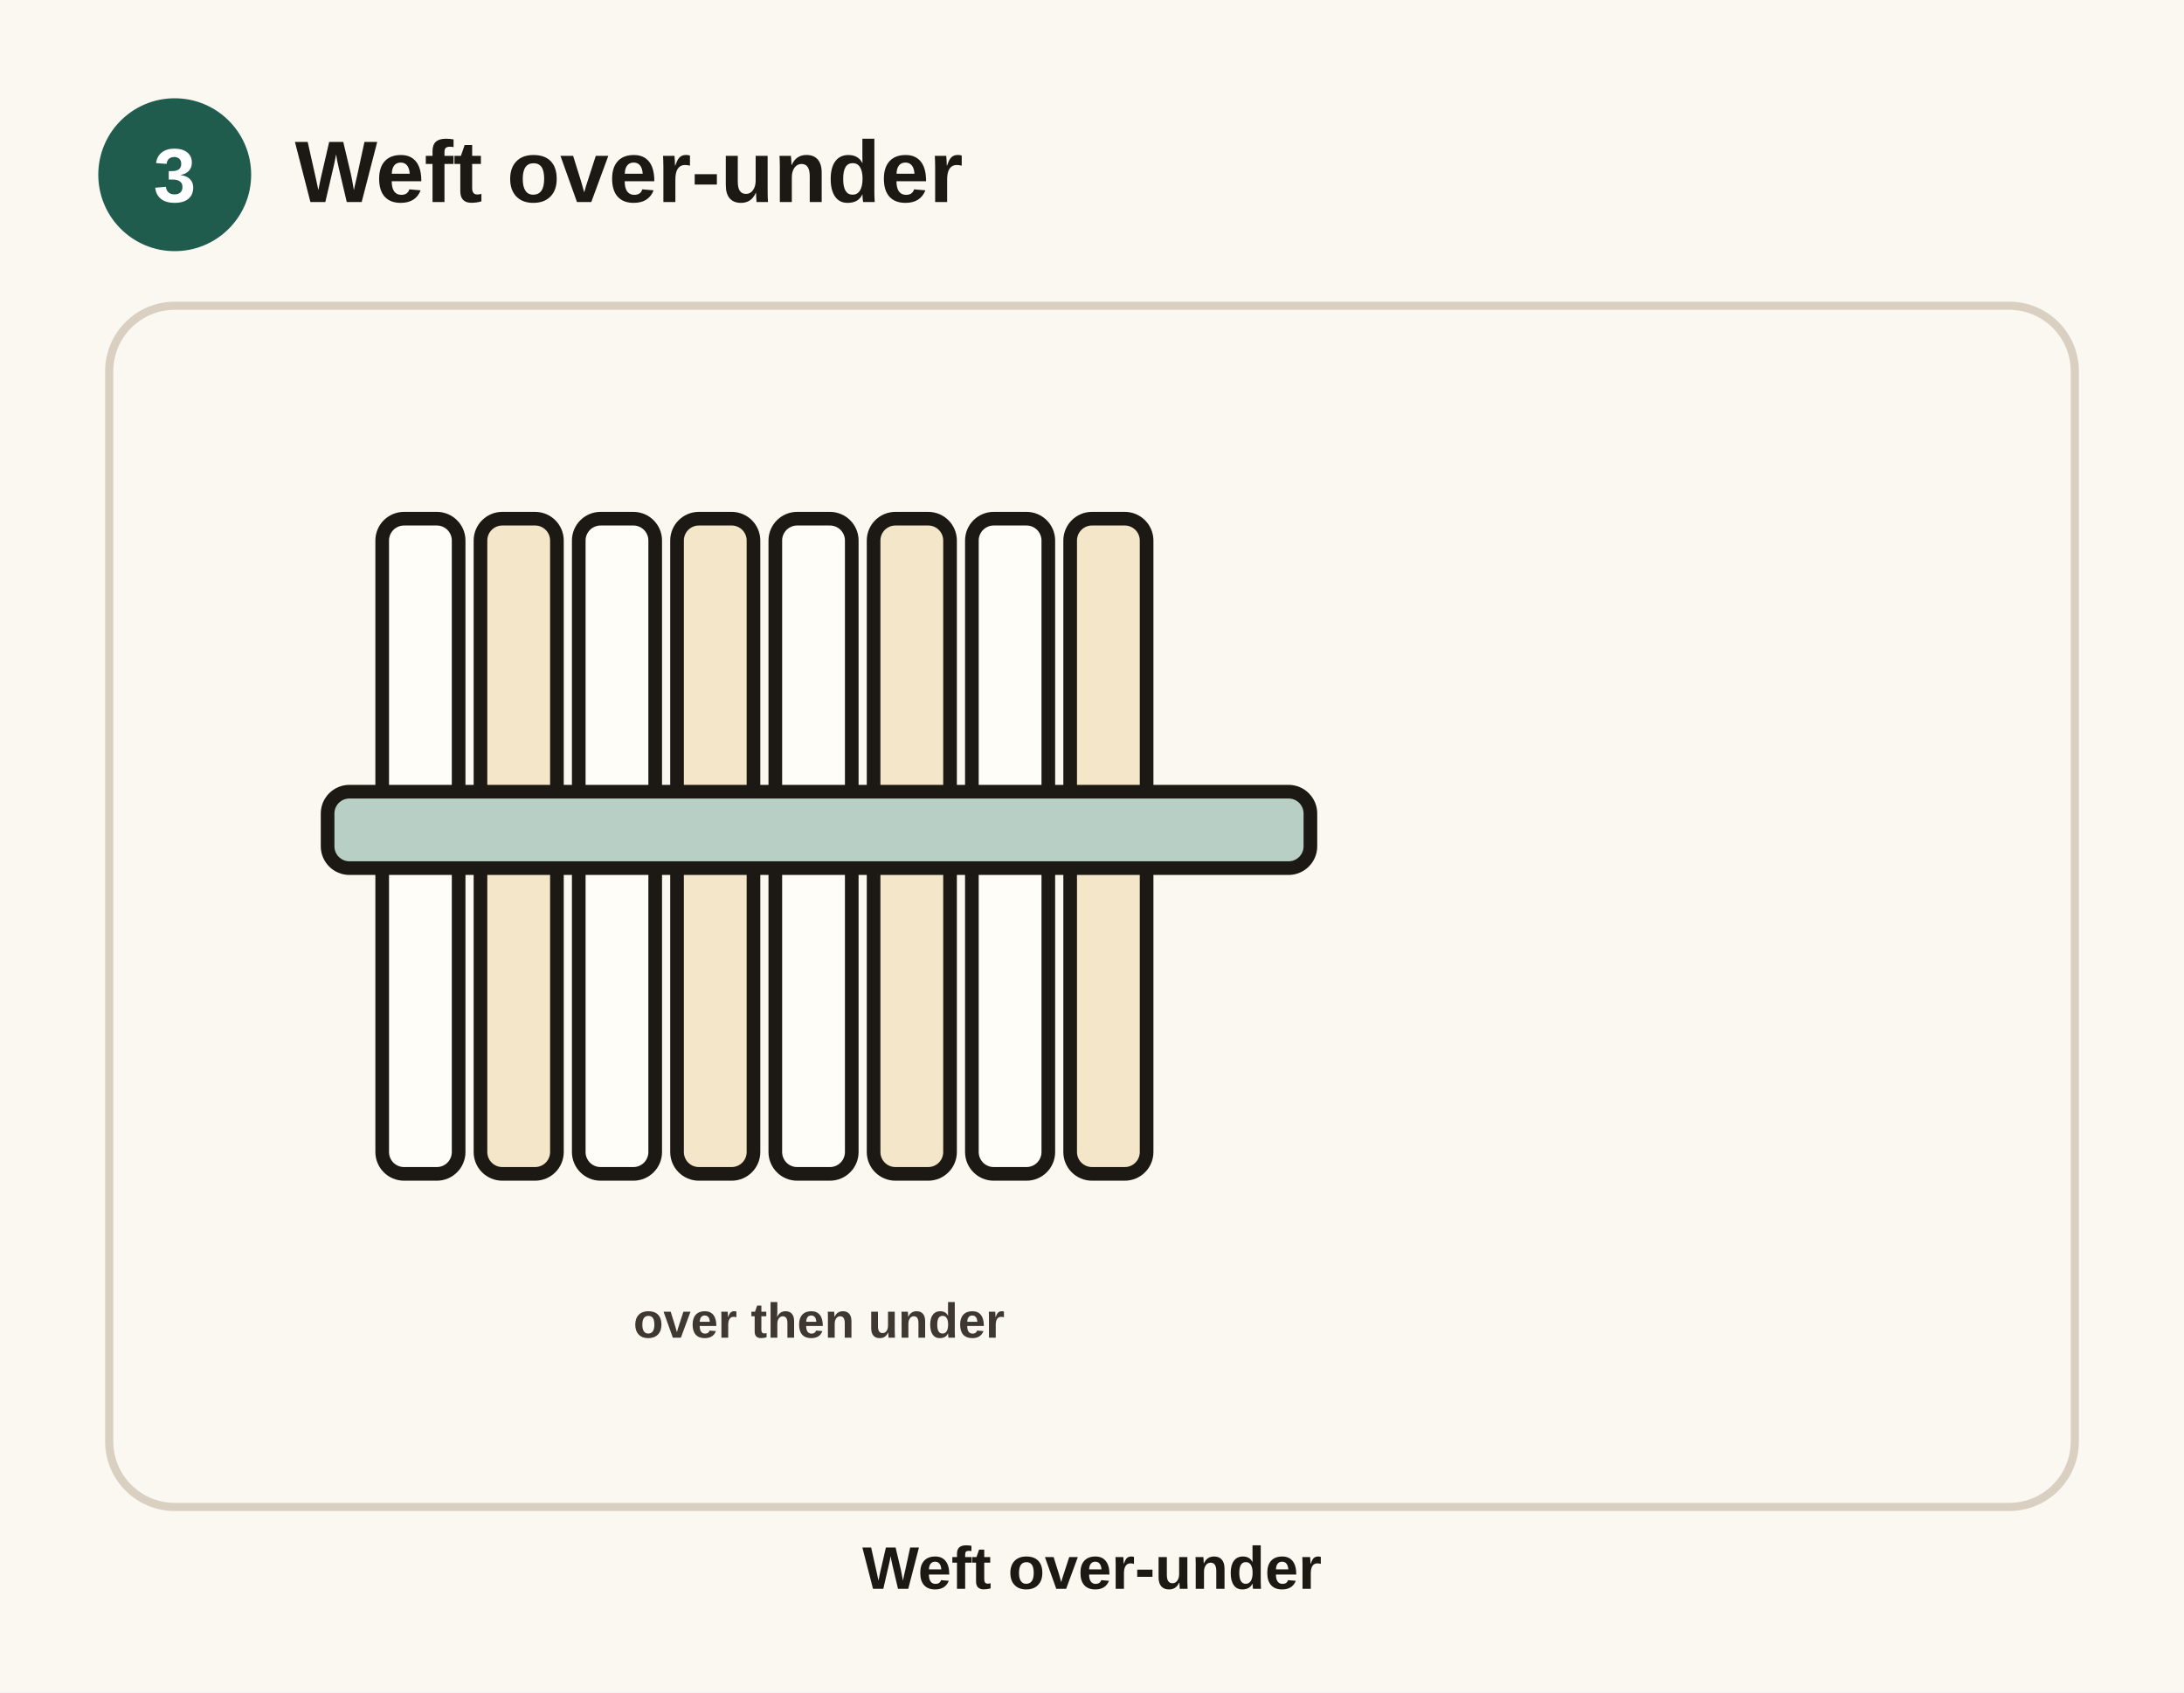
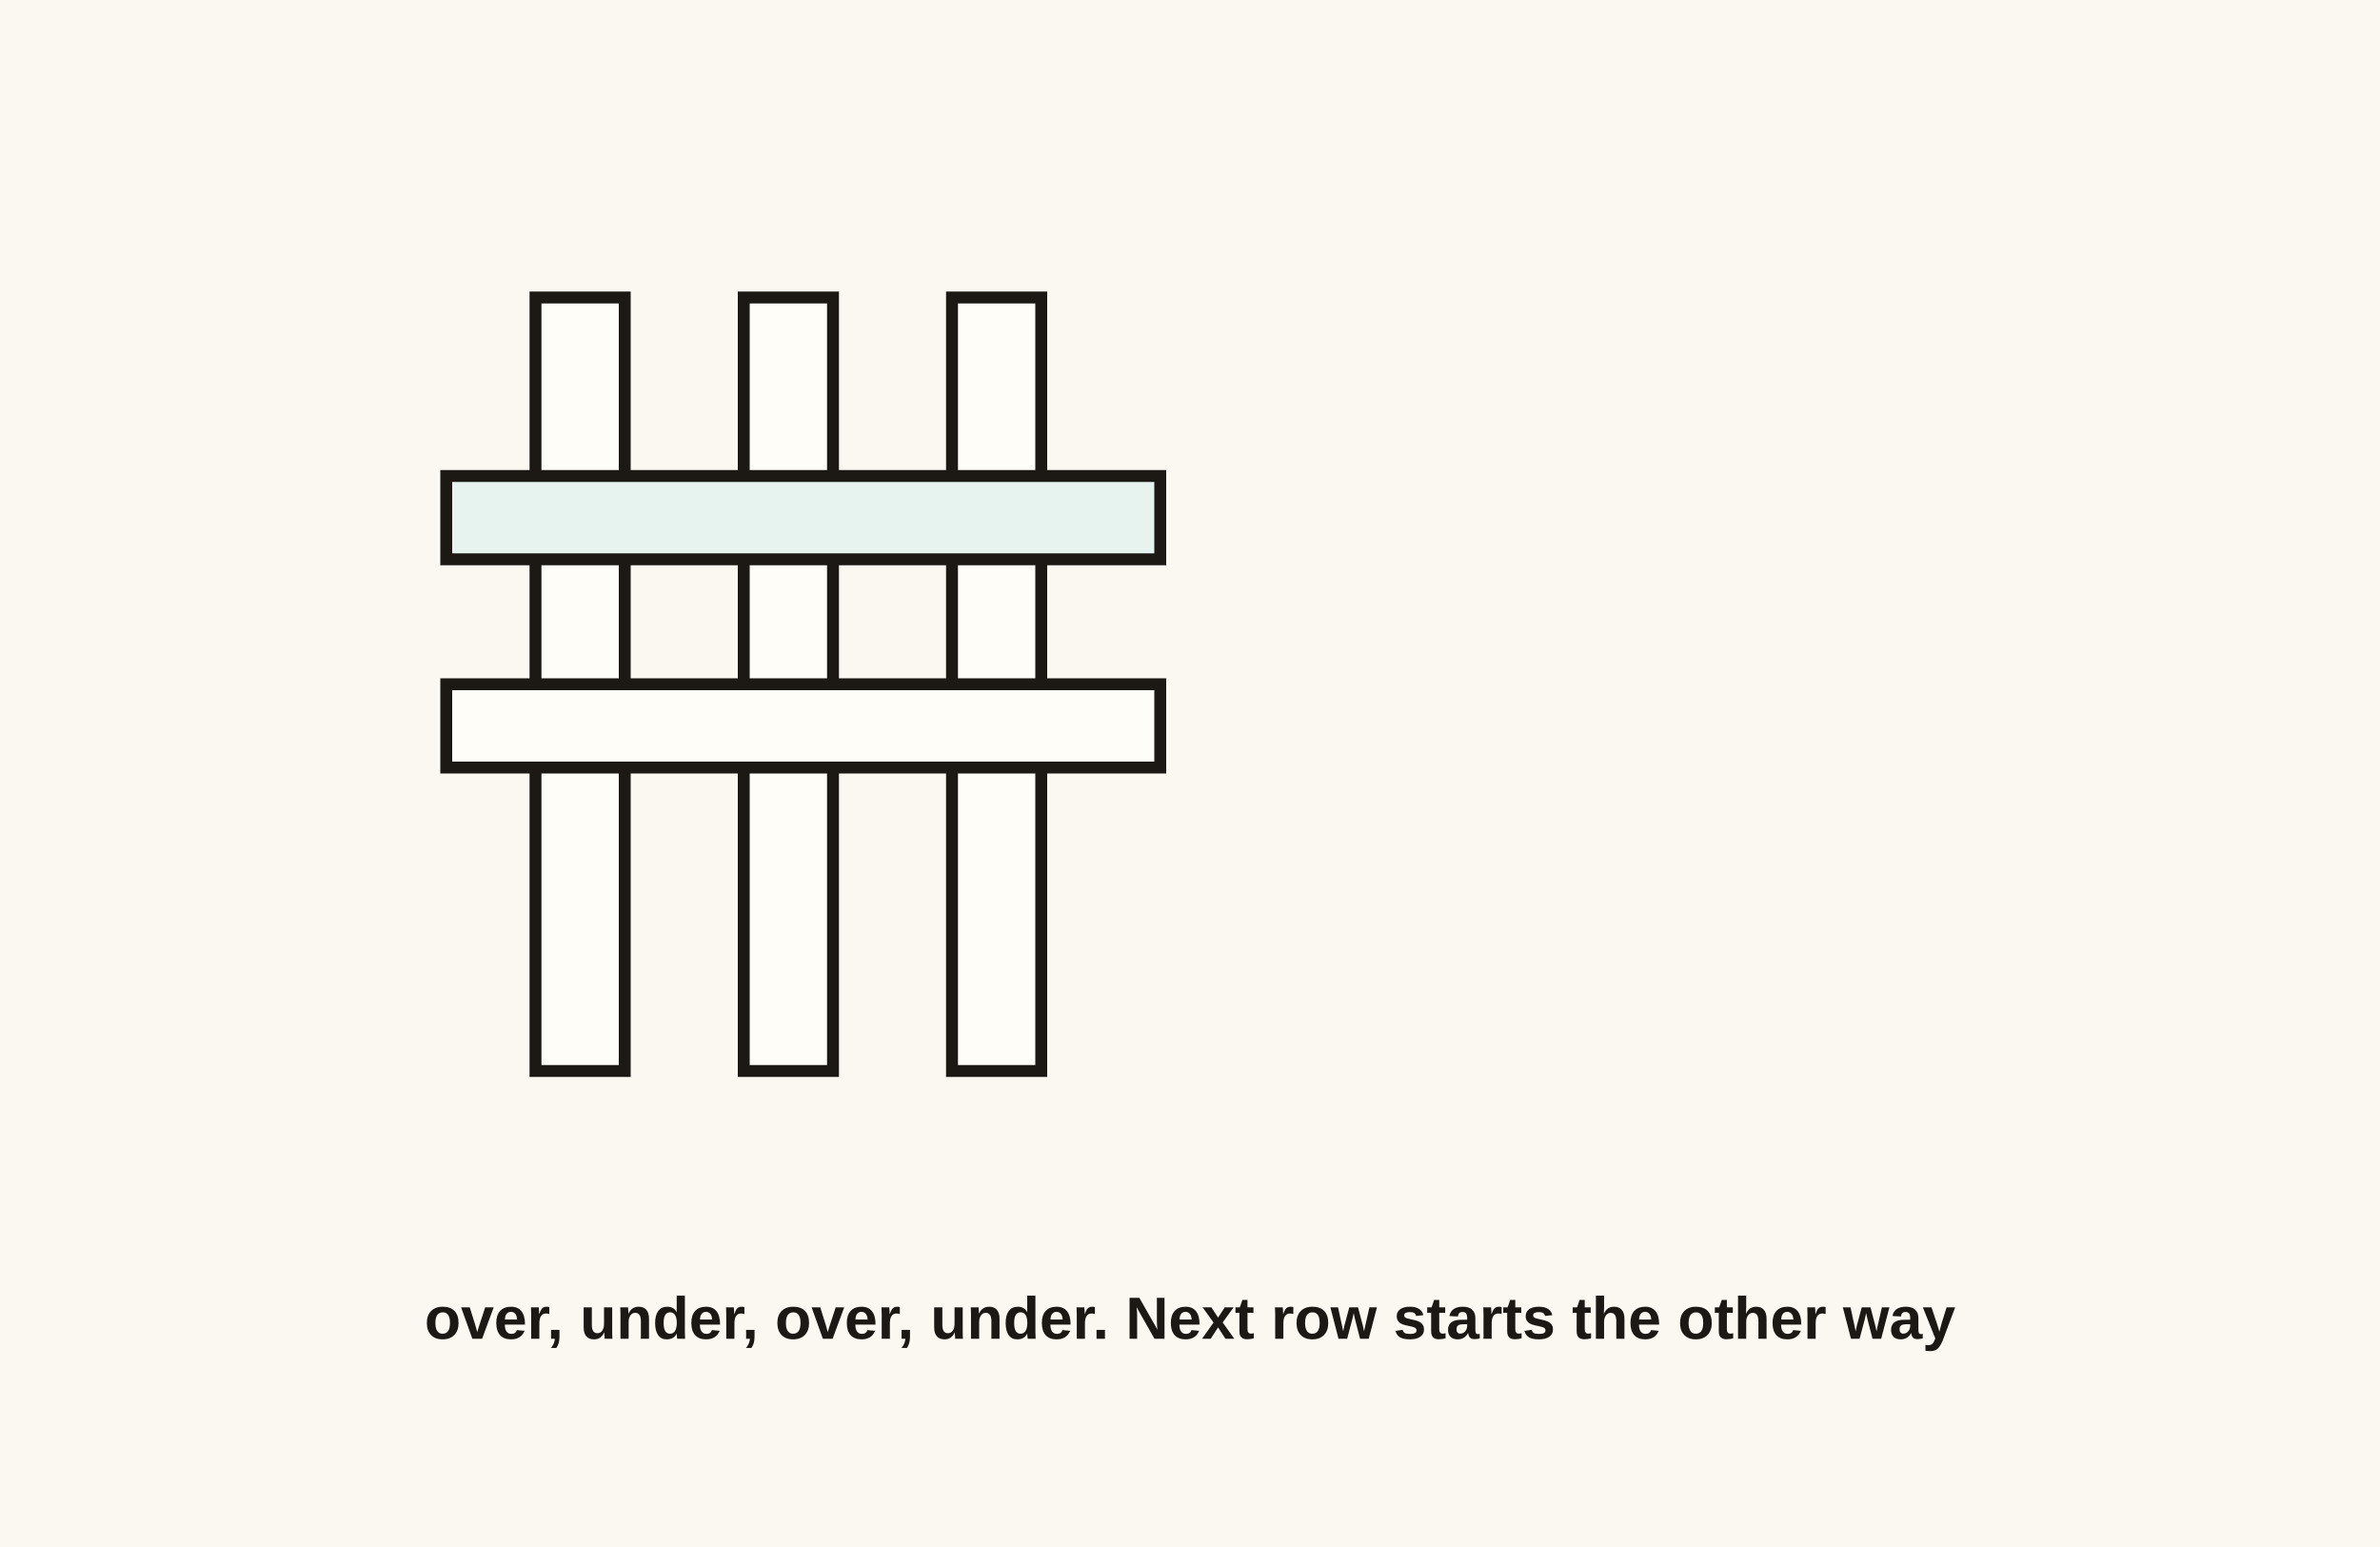
- <svg xmlns="http://www.w3.org/2000/svg" width="800" height="620" viewBox="0 0 800 620" role="img">
+ <svg xmlns="http://www.w3.org/2000/svg" width="800" height="520" viewBox="0 0 800 520" role="img">
+   <rect width="800" height="520" fill="#fbf8f1" />
  <defs>
-     <marker id="arrow" viewBox="0 0 10 10" refX="8" refY="5" markerWidth="8" markerHeight="8" orient="auto-start-reverse">
+     <marker id="arr" viewBox="0 0 10 10" refX="9" refY="5" markerWidth="9" markerHeight="9" orient="auto">
      <path d="M 0 0 L 10 5 L 0 10 z" fill="#1f5c4e" />
    </marker>
  </defs>
-   <rect width="800" height="620" fill="#fbf8f1" />
-   <circle cx="64" cy="64" r="28" fill="#1f5c4e" />
-   <text x="64" y="74" text-anchor="middle" font-size="28" font-family="Arial,Helvetica,sans-serif" font-weight="700" fill="#FFFFFF">3</text>
-   <text x="108" y="74" font-size="32" font-family="Arial,Helvetica,sans-serif" font-weight="700" fill="#1c1915">Weft over-under</text>
-   <rect x="40" y="112" width="720" height="440" rx="24" fill="#fbf8f1" stroke="#d9d0c2" stroke-width="3" />
-   <g transform="translate(80,150)">
-     <rect x="60" y="40" width="28" height="240" rx="8" fill="#fffdf8" stroke="#1c1915" stroke-width="5" />
-     <rect x="96" y="40" width="28" height="240" rx="8" fill="#F4E6C8" stroke="#1c1915" stroke-width="5" />
-     <rect x="132" y="40" width="28" height="240" rx="8" fill="#fffdf8" stroke="#1c1915" stroke-width="5" />
-     <rect x="168" y="40" width="28" height="240" rx="8" fill="#F4E6C8" stroke="#1c1915" stroke-width="5" />
-     <rect x="204" y="40" width="28" height="240" rx="8" fill="#fffdf8" stroke="#1c1915" stroke-width="5" />
-     <rect x="240" y="40" width="28" height="240" rx="8" fill="#F4E6C8" stroke="#1c1915" stroke-width="5" />
-     <rect x="276" y="40" width="28" height="240" rx="8" fill="#fffdf8" stroke="#1c1915" stroke-width="5" />
-     <rect x="312" y="40" width="28" height="240" rx="8" fill="#F4E6C8" stroke="#1c1915" stroke-width="5" />
-     <rect x="40" y="140" width="360" height="28" rx="8" fill="#b7cfc4" stroke="#1c1915" stroke-width="5" />
-     <text x="220" y="340" text-anchor="middle" font-size="18" font-family="Arial,Helvetica,sans-serif" font-weight="600" fill="#3f3830">over then under</text>
-   </g>
-   <text x="400" y="582" text-anchor="middle" font-size="22" font-family="Arial,Helvetica,sans-serif" font-weight="700" fill="#1c1915">Weft over-under</text>
+   <rect x="180" y="100" width="30" height="260" fill="#fffdf8" stroke="#1c1915" stroke-width="4" />
+   <rect x="250" y="100" width="30" height="260" fill="#fffdf8" stroke="#1c1915" stroke-width="4" />
+   <rect x="320" y="100" width="30" height="260" fill="#fffdf8" stroke="#1c1915" stroke-width="4" />
+   <rect x="150" y="160" width="240" height="28" fill="#e7f3ee" stroke="#1c1915" stroke-width="4" />
+   <rect x="150" y="230" width="240" height="28" fill="#fffdf8" stroke="#1c1915" stroke-width="4" />
+   <text x="400" y="450" text-anchor="middle" font-size="20" font-family="Arial, Helvetica, sans-serif" font-weight="700" fill="#1c1915">over, under, over, under. Next row starts the other way</text>
</svg>
